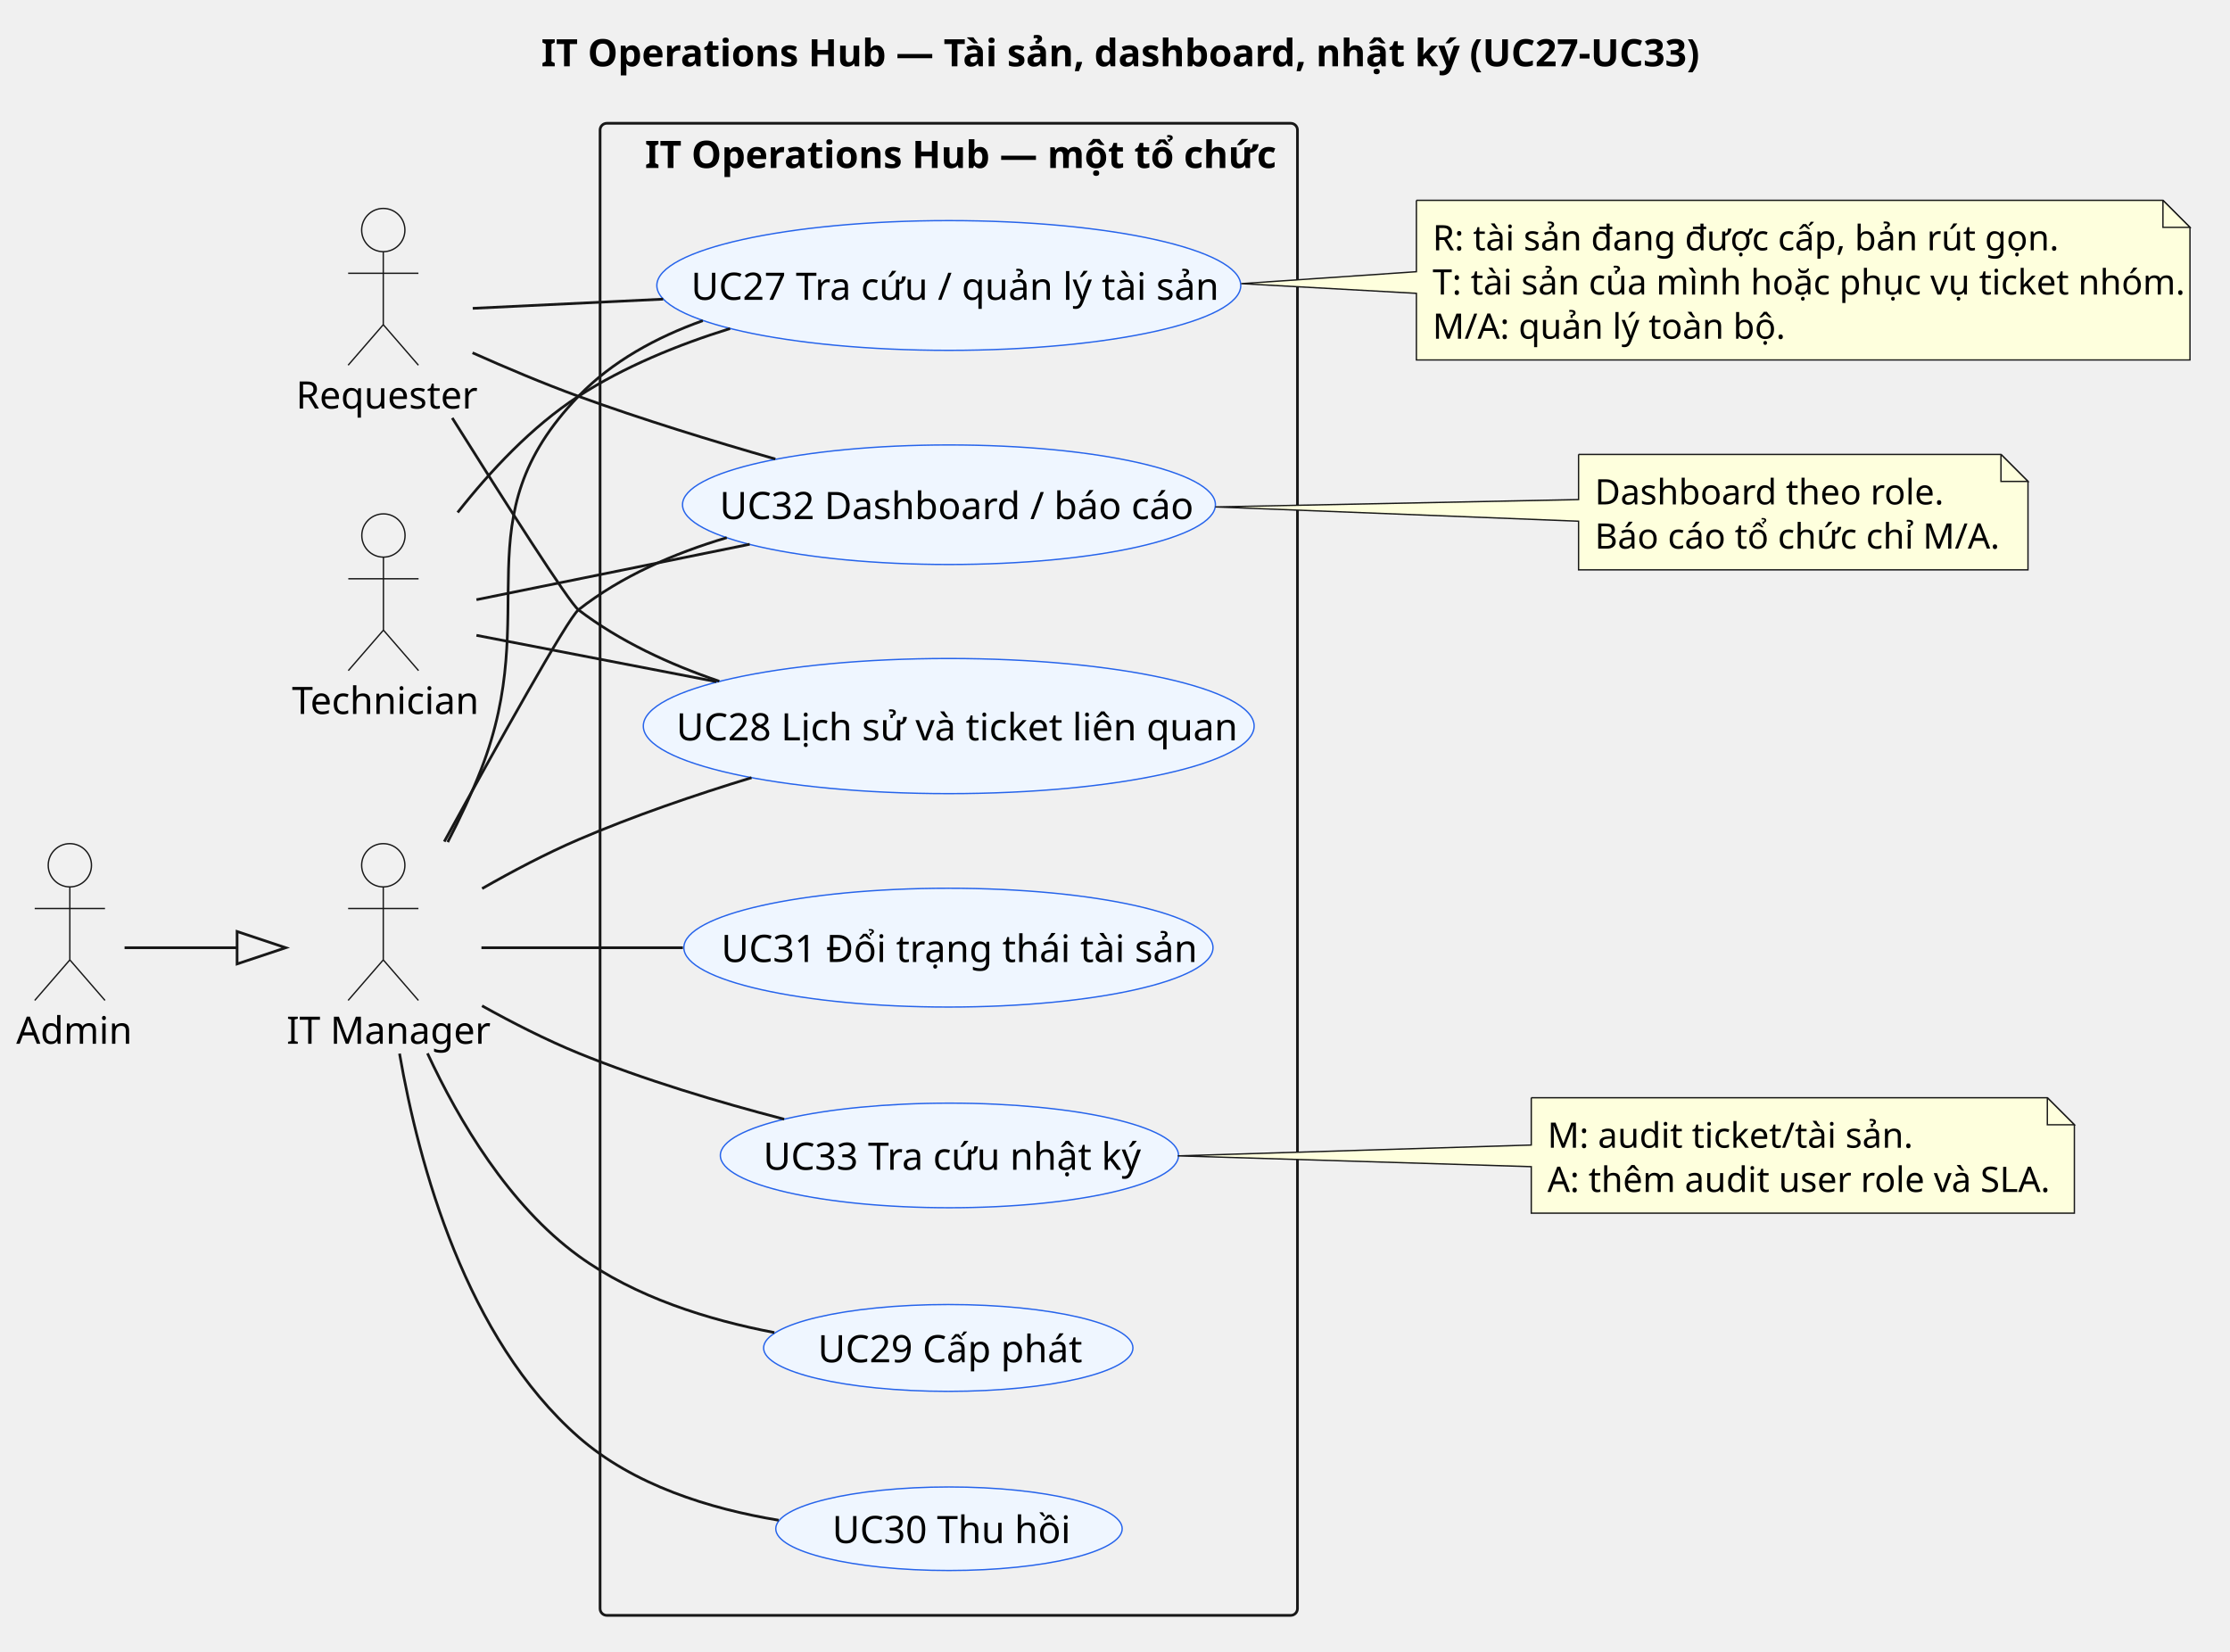
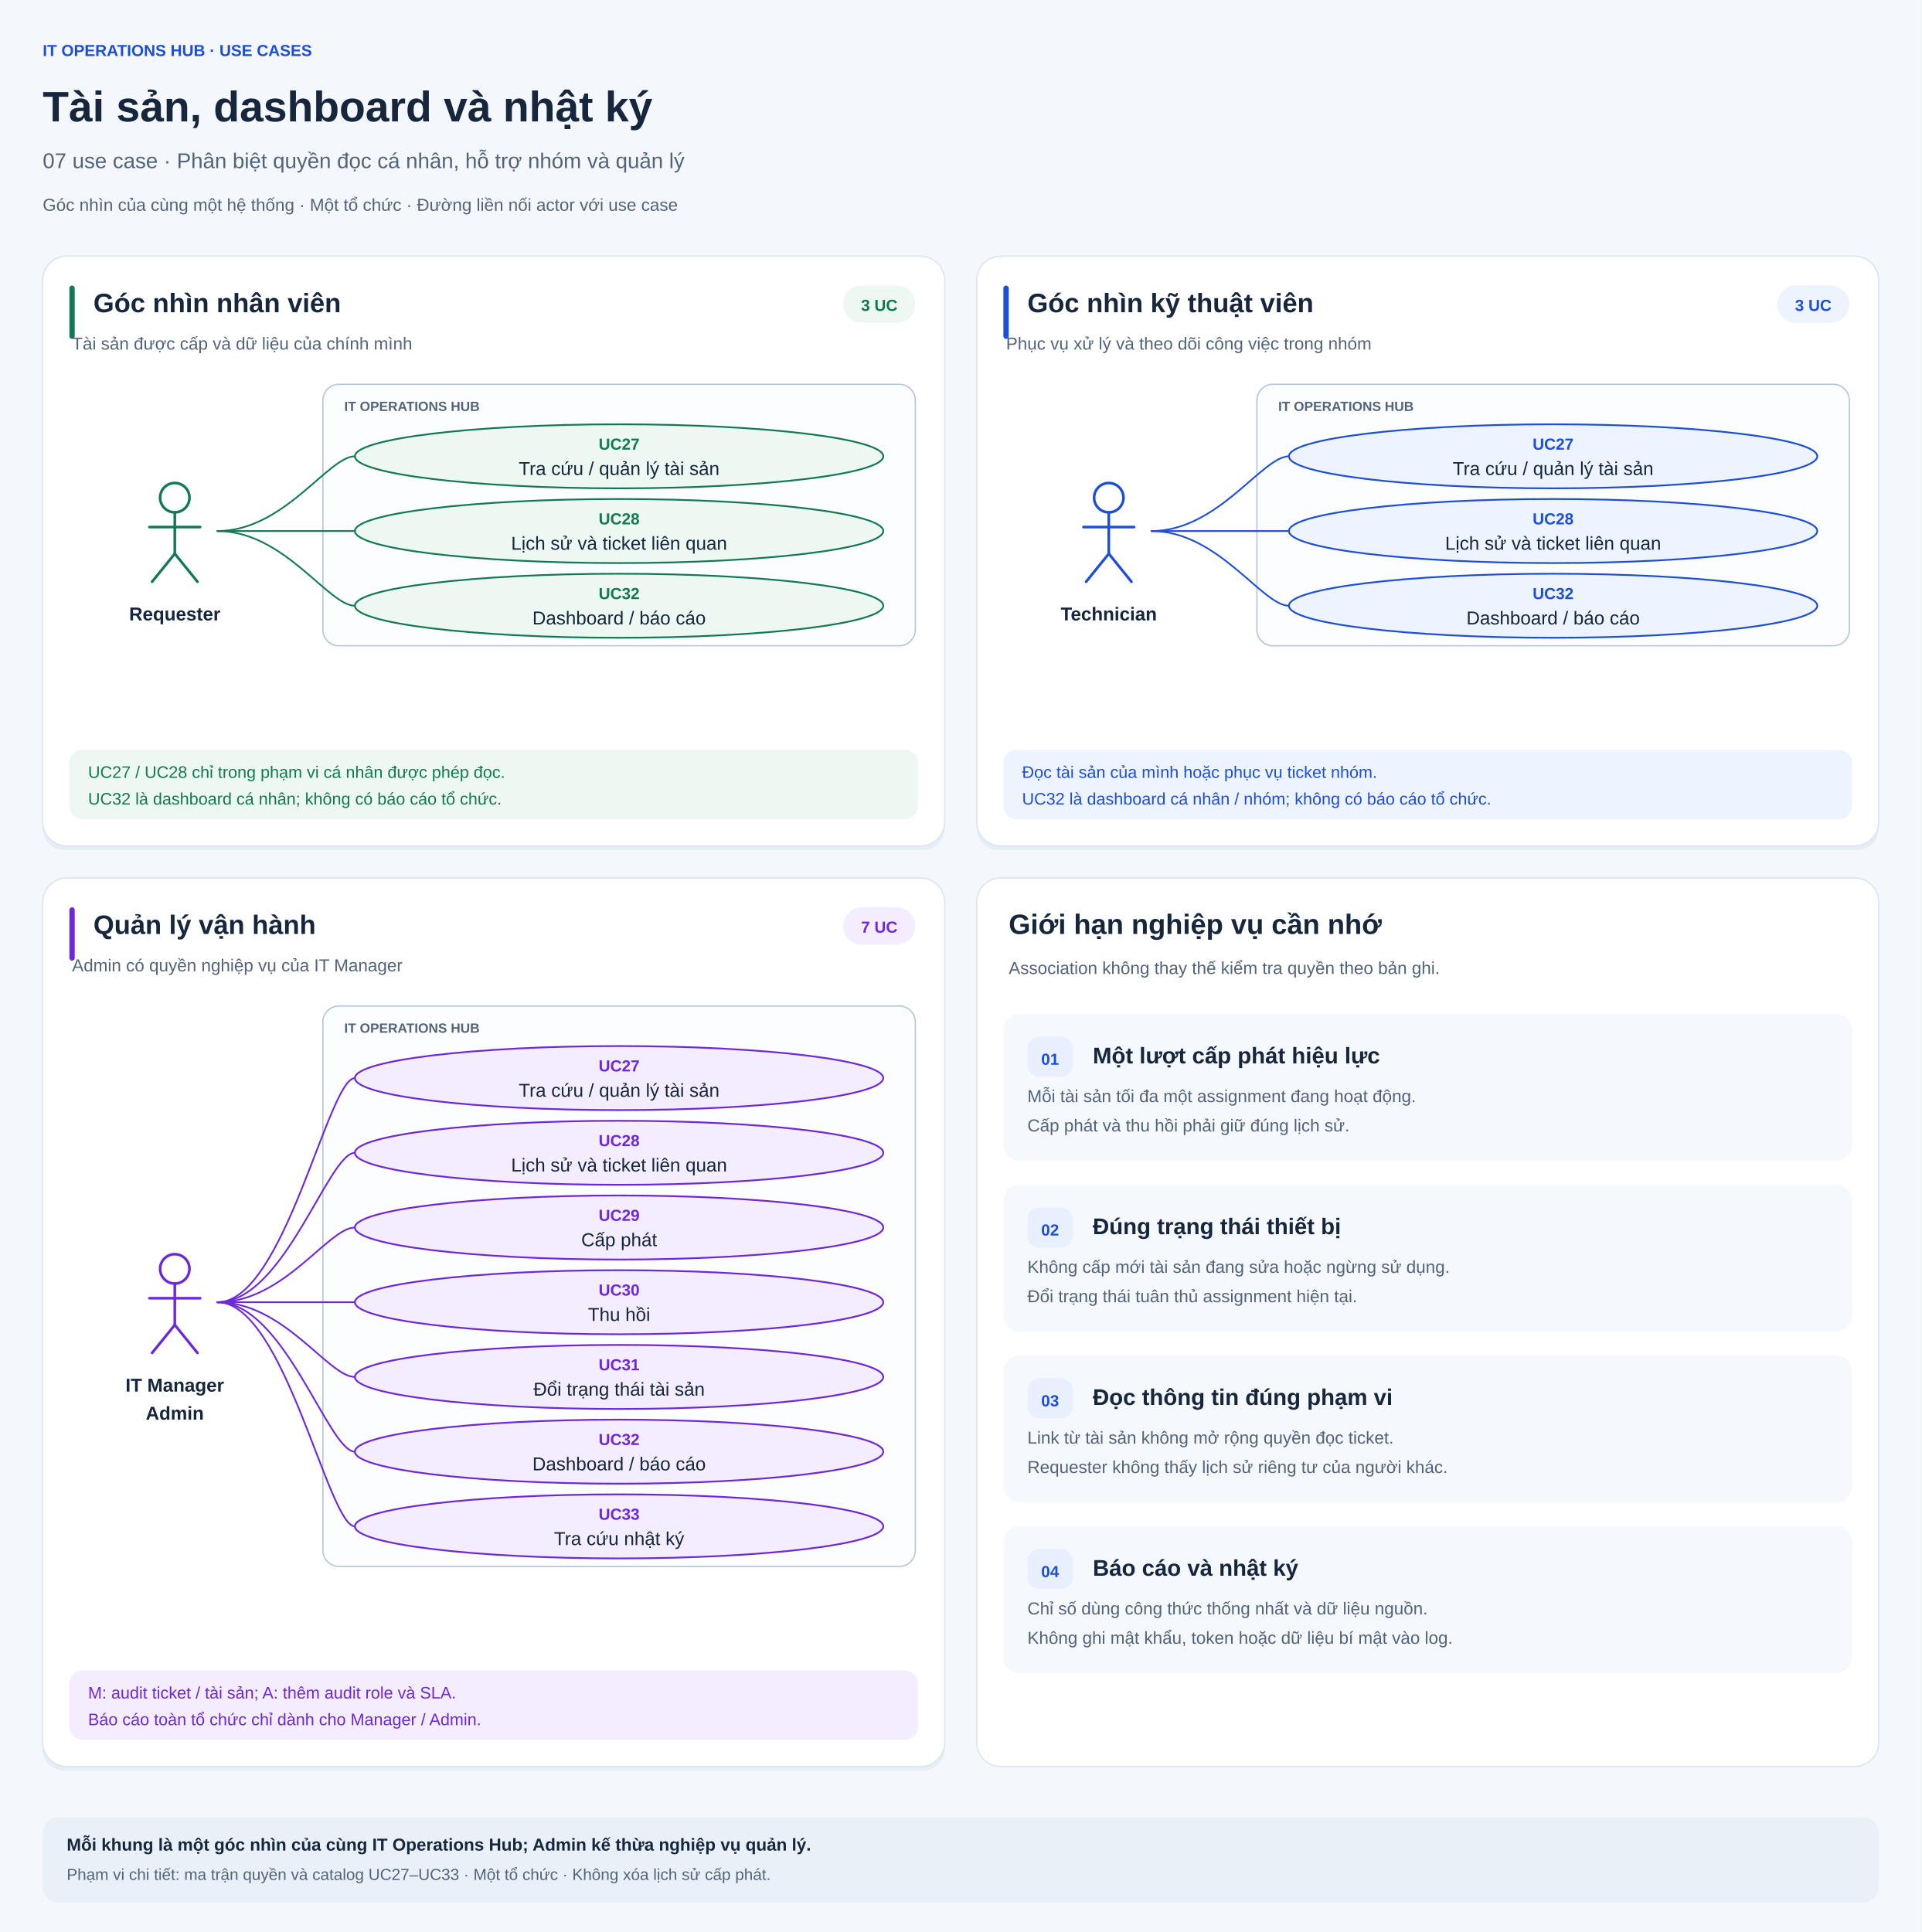
- <svg xmlns="http://www.w3.org/2000/svg" version="1.1" data-diagram-type="DESCRIPTION" style="width:825px;height:611px;background:#FFFFFF;" width="825px" height="611px" viewBox="0 0 825 611" zoomAndPan="magnify" preserveAspectRatio="none" contentStyleType="text/css" role="img" aria-labelledby="diagram-title diagram-desc">
-   <defs />
-   <g font-family="sans-serif" lengthAdjust="spacing">
-     <g class="title" data-source-line="1">
-       <text x="200.231" y="24.533" fill="#000" font-size="14" textLength="417.73" font-weight="700">IT Operations Hub — Tài sản, dashboard, nhật ký (UC27-UC33)</text>
-     </g>
-     <g class="cluster" data-qualified-name="IT Operations Hub . m.t t. ch.c" id="ent0006" data-source-line="11">
-       <rect x="222" y="45.609" width="258" height="552" fill="none" style="stroke:#181818;stroke-width:1;" rx="2.5" ry="2.5" />
-       <text x="238.597" y="62.143" fill="#000" font-size="14" textLength="224.807" font-weight="700">IT Operations Hub — một tổ chức</text>
-     </g>
-     <g class="entity" data-qualified-name="IT Operations Hub . m.t t. ch.c.U27" id="ent0007" data-source-line="12">
-       <ellipse cx="351.014" cy="105.612" rx="108.014" ry="24.003" fill="#EFF6FF" style="stroke:#2563EB;stroke-width:0.5;" />
-       <text x="255.673" y="110.917" fill="#000" font-size="14" textLength="190.682">UC27 Tra cứu / quản lý tài sản</text>
-     </g>
-     <g class="entity" data-qualified-name="IT Operations Hub . m.t t. ch.c.U28" id="ent0008" data-source-line="13">
-       <ellipse cx="350.987" cy="268.607" rx="112.987" ry="24.997" fill="#EFF6FF" style="stroke:#2563EB;stroke-width:0.5;" />
-       <text x="250.195" y="273.912" fill="#000" font-size="14" textLength="201.585">UC28 Lịch sử và ticket liên quan</text>
-     </g>
-     <g class="entity" data-qualified-name="IT Operations Hub . m.t t. ch.c.U29" id="ent0009" data-source-line="14">
-       <ellipse cx="350.817" cy="498.673" rx="68.317" ry="16.063" fill="#EFF6FF" style="stroke:#2563EB;stroke-width:0.5;" />
-       <text x="302.565" y="503.977" fill="#000" font-size="14" textLength="96.503">UC29 Cấp phát</text>
-     </g>
-     <g class="entity" data-qualified-name="IT Operations Hub . m.t t. ch.c.U30" id="ent0010" data-source-line="15">
-       <ellipse cx="351.079" cy="565.561" rx="64.079" ry="15.452" fill="#EFF6FF" style="stroke:#2563EB;stroke-width:0.5;" />
-       <text x="307.89" y="570.866" fill="#000" font-size="14" textLength="86.379">UC30 Thu hồi</text>
-     </g>
-     <g class="entity" data-qualified-name="IT Operations Hub . m.t t. ch.c.U31" id="ent0011" data-source-line="16">
-       <ellipse cx="350.876" cy="350.585" rx="97.876" ry="21.975" fill="#EFF6FF" style="stroke:#2563EB;stroke-width:0.5;" />
-       <text x="266.832" y="355.889" fill="#000" font-size="14" textLength="168.089">UC31 Đổi trạng thái tài sản</text>
-     </g>
-     <g class="entity" data-qualified-name="IT Operations Hub . m.t t. ch.c.U32" id="ent0012" data-source-line="17">
-       <ellipse cx="351.073" cy="186.724" rx="98.573" ry="22.115" fill="#EFF6FF" style="stroke:#2563EB;stroke-width:0.5;" />
-       <text x="266.243" y="192.029" fill="#000" font-size="14" textLength="169.661">UC32 Dashboard / báo cáo</text>
-     </g>
-     <g class="entity" data-qualified-name="IT Operations Hub . m.t t. ch.c.U33" id="ent0013" data-source-line="18">
-       <ellipse cx="351.246" cy="427.459" rx="84.746" ry="19.349" fill="#EFF6FF" style="stroke:#2563EB;stroke-width:0.5;" />
-       <text x="282.367" y="432.763" fill="#000" font-size="14" textLength="137.758">UC33 Tra cứu nhật ký</text>
-     </g>
-     <g class="entity" data-qualified-name="R" id="ent0001" data-source-line="6">
-       <ellipse cx="141.796" cy="85.109" rx="8" ry="8" fill="#F1F1F1" style="stroke:#181818;stroke-width:0.5;" />
-       <path d="M141.796,93.109 L141.796,120.109 M128.796,101.109 L154.796,101.109 M141.796,120.109 L128.796,135.109 M141.796,120.109 L154.796,135.109" style="stroke:#181818;stroke-width:0.5;" fill="none" />
-       <text x="109.5" y="151.143" fill="#000" font-size="14" textLength="64.593">Requester</text>
-     </g>
-     <g class="entity" data-qualified-name="T" id="ent0002" data-source-line="7">
-       <ellipse cx="141.852" cy="198.109" rx="8" ry="8" fill="#F1F1F1" style="stroke:#181818;stroke-width:0.5;" />
-       <path d="M141.852,206.109 L141.852,233.109 M128.852,214.109 L154.852,214.109 M141.852,233.109 L128.852,248.109 M141.852,233.109 L154.852,248.109" style="stroke:#181818;stroke-width:0.5;" fill="none" />
-       <text x="108" y="264.143" fill="#000" font-size="14" textLength="67.703">Technician</text>
-     </g>
-     <g class="entity" data-qualified-name="M" id="ent0003" data-source-line="8">
-       <ellipse cx="141.793" cy="320.109" rx="8" ry="8" fill="#F1F1F1" style="stroke:#181818;stroke-width:0.5;" />
-       <path d="M141.793,328.109 L141.793,355.109 M128.793,336.109 L154.793,336.109 M141.793,355.109 L128.793,370.109 M141.793,355.109 L154.793,370.109" style="stroke:#181818;stroke-width:0.5;" fill="none" />
-       <text x="106" y="386.143" fill="#000" font-size="14" textLength="71.586">IT Manager</text>
-     </g>
-     <g class="entity" data-qualified-name="A" id="ent0004" data-source-line="9">
-       <ellipse cx="25.841" cy="320.109" rx="8" ry="8" fill="#F1F1F1" style="stroke:#181818;stroke-width:0.5;" />
-       <path d="M25.841,328.109 L25.841,355.109 M12.841,336.109 L38.841,336.109 M25.841,355.109 L12.841,370.109 M25.841,355.109 L38.841,370.109" style="stroke:#181818;stroke-width:0.5;" fill="none" />
-       <text x="6" y="386.143" fill="#000" font-size="14" textLength="39.683">Admin</text>
-     </g>
-     <g class="entity" data-qualified-name="GMN27" id="ent0028" data-source-line="34">
-       <path d="M524,74.109 L524,100.519 L459.18,104.929 L524,108.519 L524,133.164 A0,0 0 0 0 524,133.164 L810.192,133.164 A0,0 0 0 0 810.192,133.164 L810.192,84.109 L800.192,74.109 L524,74.109 A0,0 0 0 0 524,74.109" style="stroke:#181818;stroke-width:0.5;" fill="#FEFFDD" />
-       <path d="M800.192,74.109 L800.192,84.109 L810.192,84.109 L800.192,74.109" style="stroke:#181818;stroke-width:0.5;" fill="#FEFFDD" />
-       <text x="530" y="92.604" fill="#000" font-size="13" textLength="223.196">R: tài sản đang được cấp, bản rút gọn.</text>
-       <text x="530" y="108.956" fill="#000" font-size="13" textLength="265.192">T: tài sản của mình hoặc phục vụ ticket nhóm.</text>
-       <text x="530" y="125.308" fill="#000" font-size="13" textLength="122.853">M/A: quản lý toàn bộ.</text>
-     </g>
-     <g class="entity" data-qualified-name="GMN30" id="ent0031" data-source-line="39">
-       <path d="M584,168.109 L584,184.819 L449.63,187.539 L584,192.819 L584,210.813 A0,0 0 0 0 584,210.813 L750.266,210.813 A0,0 0 0 0 750.266,210.813 L750.266,178.109 L740.266,168.109 L584,168.109 A0,0 0 0 0 584,168.109" style="stroke:#181818;stroke-width:0.5;" fill="#FEFFDD" />
-       <path d="M740.266,168.109 L740.266,178.109 L750.266,178.109 L740.266,168.109" style="stroke:#181818;stroke-width:0.5;" fill="#FEFFDD" />
-       <text x="590" y="186.604" fill="#000" font-size="13" textLength="121.412">Dashboard theo role.</text>
-       <text x="590" y="202.956" fill="#000" font-size="13" textLength="145.266">Báo cáo tổ chức chỉ M/A.</text>
-     </g>
-     <g class="entity" data-qualified-name="GMN33" id="ent0034" data-source-line="43">
-       <path d="M566.5,406.109 L566.5,423.609 L435.73,427.609 L566.5,431.609 L566.5,448.813 A0,0 0 0 0 566.5,448.813 L767.424,448.813 A0,0 0 0 0 767.424,448.813 L767.424,416.109 L757.424,406.109 L566.5,406.109 A0,0 0 0 0 566.5,406.109" style="stroke:#181818;stroke-width:0.5;" fill="#FEFFDD" />
-       <path d="M757.424,406.109 L757.424,416.109 L767.424,416.109 L757.424,406.109" style="stroke:#181818;stroke-width:0.5;" fill="#FEFFDD" />
-       <text x="572.5" y="424.604" fill="#000" font-size="13" textLength="125.722">M: audit ticket/tài sản.</text>
-       <text x="572.5" y="440.956" fill="#000" font-size="13" textLength="179.924">A: thêm audit user role và SLA.</text>
-     </g>
-     <g class="link" data-entity-1="ent0004" data-entity-2="ent0003" id="lnk5" data-source-line="10" data-link-type="extension">
-       <path d="M46.08,350.609 C62.31,350.609 68.04,350.609 87.71,350.609" style="stroke:#181818;stroke-width:1;" fill="none" id="A-to-M" />
-       <polygon points="105.71,350.609,87.71,344.609,87.71,356.609,105.71,350.609" fill="none" style="stroke:#181818;stroke-width:1;stroke-linejoin:miter;stroke-miterlimit:10;" />
-     </g>
-     <g class="link" data-entity-1="ent0001" data-entity-2="ent0007" id="lnk14" data-source-line="20" data-link-type="association">
-       <path d="M174.89,114.069 C194.06,113.139 219.65,111.909 245.34,110.669" style="stroke:#181818;stroke-width:1;" fill="none" id="R-U27" />
-     </g>
-     <g class="link" data-entity-1="ent0001" data-entity-2="ent0008" id="lnk15" data-source-line="21" data-link-type="association">
-       <path d="M167.31,154.629 C186.5,185.199 210.59,223.009 214,225.609 C229.26,237.249 247.74,245.789 266.1,252.029" style="stroke:#181818;stroke-width:1;" fill="none" id="R-U28" />
-     </g>
-     <g class="link" data-entity-1="ent0001" data-entity-2="ent0012" id="lnk16" data-source-line="22" data-link-type="association">
-       <path d="M174.82,130.519 C186.94,135.929 200.98,141.869 214,146.609 C237.48,155.149 263.71,163.199 286.84,169.819" style="stroke:#181818;stroke-width:1;" fill="none" id="R-U32" />
-     </g>
-     <g class="link" data-entity-1="ent0002" data-entity-2="ent0007" id="lnk17" data-source-line="23" data-link-type="association">
-       <path d="M169.31,189.589 C181.35,174.299 196.77,157.769 214,146.609 C230.87,135.679 250.78,127.549 270.09,121.549" style="stroke:#181818;stroke-width:1;" fill="none" id="T-U27" />
-     </g>
-     <g class="link" data-entity-1="ent0002" data-entity-2="ent0008" id="lnk18" data-source-line="24" data-link-type="association">
-       <path d="M176.26,235.039 C200.26,239.669 233.8,246.159 265.02,252.189" style="stroke:#181818;stroke-width:1;" fill="none" id="T-U28" />
-     </g>
-     <g class="link" data-entity-1="ent0002" data-entity-2="ent0012" id="lnk19" data-source-line="25" data-link-type="association">
-       <path d="M176.26,221.859 C203.46,216.339 242.91,208.339 277.35,201.349" style="stroke:#181818;stroke-width:1;" fill="none" id="T-U32" />
-     </g>
-     <g class="link" data-entity-1="ent0003" data-entity-2="ent0007" id="lnk20" data-source-line="26" data-link-type="association">
-       <path d="M165.64,311.529 C170.12,302.839 174.52,293.549 178,284.609 C201,225.549 170.03,192.269 214,146.609 C226.49,133.639 242.91,124.739 260.01,118.629" style="stroke:#181818;stroke-width:1;" fill="none" id="M-U27" />
-     </g>
-     <g class="link" data-entity-1="ent0003" data-entity-2="ent0008" id="lnk21" data-source-line="27" data-link-type="association">
-       <path d="M178.36,328.729 C189.51,322.369 202.04,315.749 214,310.609 C234.32,301.869 257.05,294.109 278.03,287.709" style="stroke:#181818;stroke-width:1;" fill="none" id="M-U28" />
-     </g>
-     <g class="link" data-entity-1="ent0003" data-entity-2="ent0009" id="lnk22" data-source-line="28" data-link-type="association">
-       <path d="M158.15,389.689 C169.79,414.709 188.27,445.879 214,464.609 C234.95,479.869 262.01,488.309 286.47,492.979" style="stroke:#181818;stroke-width:1;" fill="none" id="M-U29" />
-     </g>
-     <g class="link" data-entity-1="ent0003" data-entity-2="ent0010" id="lnk23" data-source-line="29" data-link-type="association">
-       <path d="M147.81,389.779 C154.97,431.059 172.42,495.069 214,531.609 C234.29,549.439 262.56,558.199 288.06,562.409" style="stroke:#181818;stroke-width:1;" fill="none" id="M-U30" />
-     </g>
-     <g class="link" data-entity-1="ent0003" data-entity-2="ent0011" id="lnk24" data-source-line="30" data-link-type="association">
-       <path d="M178.11,350.609 C198.76,350.609 225.98,350.609 252.65,350.609" style="stroke:#181818;stroke-width:1;" fill="none" id="M-U31" />
-     </g>
-     <g class="link" data-entity-1="ent0003" data-entity-2="ent0012" id="lnk25" data-source-line="31" data-link-type="association">
-       <path d="M164.36,311.359 C183.82,275.859 210.11,228.669 214,225.609 C229.83,213.149 249.47,204.679 268.86,198.909" style="stroke:#181818;stroke-width:1;" fill="none" id="M-U32" />
-     </g>
-     <g class="link" data-entity-1="ent0003" data-entity-2="ent0013" id="lnk26" data-source-line="32" data-link-type="association">
-       <path d="M178.33,372.099 C189.48,378.309 202.02,384.719 214,389.609 C238.29,399.519 266.03,407.779 290.1,414.049" style="stroke:#181818;stroke-width:1;" fill="none" id="M-U33" />
-     </g>
-   </g>
+ <svg xmlns="http://www.w3.org/2000/svg" width="1440" height="1448" viewBox="0 0 1440 1448" role="img" aria-labelledby="title desc">
+   <style>text{font-family:Segoe UI,Arial,sans-serif}</style>
+   <rect x="0" y="0" width="1440" height="1448" rx="0" fill="#F4F7FC" />
+   <text x="32" y="42" font-size="12" fill="#1D4ED8" font-weight="700" text-anchor="start">IT OPERATIONS HUB · USE CASES</text>
+   <text x="32" y="91" font-size="32" fill="#15263D" font-weight="700" text-anchor="start">Tài sản, dashboard và nhật ký</text>
+   <text x="32" y="126" font-size="16" fill="#52637A" font-weight="400" text-anchor="start">07 use case · Phân biệt quyền đọc cá nhân, hỗ trợ nhóm và quản lý</text>
+   <text x="32" y="158" font-size="13" fill="#52637A" font-weight="400" text-anchor="start">Góc nhìn của cùng một hệ thống · Một tổ chức · Đường liền nối actor với use case</text>
+   <rect x="32" y="195" width="676" height="442" rx="16" fill="#E7EDF6" />
+   <rect x="32" y="192" width="676" height="442" rx="18" fill="white" stroke="#DCE5F0" stroke-width="1" />
+   <rect x="52" y="214" width="4" height="40" rx="2" fill="#137854" />
+   <text x="70" y="234" font-size="20" fill="#15263D" font-weight="700" text-anchor="start">Góc nhìn nhân viên</text>
+   <text x="54" y="262" font-size="13" fill="#52637A" font-weight="400" text-anchor="start">Tài sản được cấp và dữ liệu của chính mình</text>
+   <rect x="632" y="214" width="54" height="28" rx="14" fill="#ECF8F1" />
+   <text x="659" y="233" font-size="12" fill="#137854" font-weight="600" text-anchor="middle">3 UC</text>
+   <rect x="242" y="288" width="444" height="196" rx="12" fill="#FCFDFF" stroke="#B6C7DD" stroke-width="1" />
+   <text x="258" y="308" font-size="10" fill="#52637A" font-weight="600" text-anchor="start">IT OPERATIONS HUB</text>
+   <path d="M 163 398.0 C 213 398.0 246 342 266 342" fill="none" stroke="#137854" stroke-width="1.25" stroke-linecap="round" stroke-linejoin="round" />
+   <path d="M 163 398.0 C 213 398.0 246 398 266 398" fill="none" stroke="#137854" stroke-width="1.25" stroke-linecap="round" stroke-linejoin="round" />
+   <path d="M 163 398.0 C 213 398.0 246 454 266 454" fill="none" stroke="#137854" stroke-width="1.25" stroke-linecap="round" stroke-linejoin="round" />
+   <circle cx="131" cy="373.0" r="11" fill="white" stroke="#137854" stroke-width="2" />
+   <line x1="131" y1="384.0" x2="131" y2="415.0" stroke="#137854" stroke-width="2" stroke-linecap="round" />
+   <line x1="112" y1="395.0" x2="150" y2="395.0" stroke="#137854" stroke-width="2" stroke-linecap="round" />
+   <line x1="131" y1="415.0" x2="114" y2="436.0" stroke="#137854" stroke-width="2" stroke-linecap="round" />
+   <line x1="131" y1="415.0" x2="148" y2="436.0" stroke="#137854" stroke-width="2" stroke-linecap="round" />
+   <text x="131" y="465.0" font-size="14" fill="#15263D" font-weight="600" text-anchor="middle">Requester</text>
+   <ellipse cx="464.0" cy="342" rx="198.0" ry="24" fill="#ECF8F1" stroke="#137854" stroke-width="1.3" />
+   <text x="464.0" y="337" font-size="12" fill="#137854" font-weight="700" text-anchor="middle">UC27</text>
+   <text x="464.0" y="356" font-size="14" fill="#15263D" font-weight="500" text-anchor="middle">Tra cứu / quản lý tài sản</text>
+   <ellipse cx="464.0" cy="398" rx="198.0" ry="24" fill="#ECF8F1" stroke="#137854" stroke-width="1.3" />
+   <text x="464.0" y="393" font-size="12" fill="#137854" font-weight="700" text-anchor="middle">UC28</text>
+   <text x="464.0" y="412" font-size="14" fill="#15263D" font-weight="500" text-anchor="middle">Lịch sử và ticket liên quan</text>
+   <ellipse cx="464.0" cy="454" rx="198.0" ry="24" fill="#ECF8F1" stroke="#137854" stroke-width="1.3" />
+   <text x="464.0" y="449" font-size="12" fill="#137854" font-weight="700" text-anchor="middle">UC32</text>
+   <text x="464.0" y="468" font-size="14" fill="#15263D" font-weight="500" text-anchor="middle">Dashboard / báo cáo</text>
+   <rect x="52" y="562" width="636" height="52" rx="10" fill="#ECF8F1" />
+   <text x="66" y="583" font-size="12.5" fill="#137854" font-weight="500" text-anchor="start">UC27 / UC28 chỉ trong phạm vi cá nhân được phép đọc.</text>
+   <text x="66" y="603" font-size="12.5" fill="#137854" font-weight="500" text-anchor="start">UC32 là dashboard cá nhân; không có báo cáo tổ chức.</text>
+   <rect x="732" y="195" width="676" height="442" rx="16" fill="#E7EDF6" />
+   <rect x="732" y="192" width="676" height="442" rx="18" fill="white" stroke="#DCE5F0" stroke-width="1" />
+   <rect x="752" y="214" width="4" height="40" rx="2" fill="#1D4ED8" />
+   <text x="770" y="234" font-size="20" fill="#15263D" font-weight="700" text-anchor="start">Góc nhìn kỹ thuật viên</text>
+   <text x="754" y="262" font-size="13" fill="#52637A" font-weight="400" text-anchor="start">Phục vụ xử lý và theo dõi công việc trong nhóm</text>
+   <rect x="1332" y="214" width="54" height="28" rx="14" fill="#EDF3FF" />
+   <text x="1359" y="233" font-size="12" fill="#1D4ED8" font-weight="600" text-anchor="middle">3 UC</text>
+   <rect x="942" y="288" width="444" height="196" rx="12" fill="#FCFDFF" stroke="#B6C7DD" stroke-width="1" />
+   <text x="958" y="308" font-size="10" fill="#52637A" font-weight="600" text-anchor="start">IT OPERATIONS HUB</text>
+   <path d="M 863 398.0 C 913 398.0 946 342 966 342" fill="none" stroke="#1D4ED8" stroke-width="1.25" stroke-linecap="round" stroke-linejoin="round" />
+   <path d="M 863 398.0 C 913 398.0 946 398 966 398" fill="none" stroke="#1D4ED8" stroke-width="1.25" stroke-linecap="round" stroke-linejoin="round" />
+   <path d="M 863 398.0 C 913 398.0 946 454 966 454" fill="none" stroke="#1D4ED8" stroke-width="1.25" stroke-linecap="round" stroke-linejoin="round" />
+   <circle cx="831" cy="373.0" r="11" fill="white" stroke="#1D4ED8" stroke-width="2" />
+   <line x1="831" y1="384.0" x2="831" y2="415.0" stroke="#1D4ED8" stroke-width="2" stroke-linecap="round" />
+   <line x1="812" y1="395.0" x2="850" y2="395.0" stroke="#1D4ED8" stroke-width="2" stroke-linecap="round" />
+   <line x1="831" y1="415.0" x2="814" y2="436.0" stroke="#1D4ED8" stroke-width="2" stroke-linecap="round" />
+   <line x1="831" y1="415.0" x2="848" y2="436.0" stroke="#1D4ED8" stroke-width="2" stroke-linecap="round" />
+   <text x="831" y="465.0" font-size="14" fill="#15263D" font-weight="600" text-anchor="middle">Technician</text>
+   <ellipse cx="1164.0" cy="342" rx="198.0" ry="24" fill="#EDF3FF" stroke="#1D4ED8" stroke-width="1.3" />
+   <text x="1164.0" y="337" font-size="12" fill="#1D4ED8" font-weight="700" text-anchor="middle">UC27</text>
+   <text x="1164.0" y="356" font-size="14" fill="#15263D" font-weight="500" text-anchor="middle">Tra cứu / quản lý tài sản</text>
+   <ellipse cx="1164.0" cy="398" rx="198.0" ry="24" fill="#EDF3FF" stroke="#1D4ED8" stroke-width="1.3" />
+   <text x="1164.0" y="393" font-size="12" fill="#1D4ED8" font-weight="700" text-anchor="middle">UC28</text>
+   <text x="1164.0" y="412" font-size="14" fill="#15263D" font-weight="500" text-anchor="middle">Lịch sử và ticket liên quan</text>
+   <ellipse cx="1164.0" cy="454" rx="198.0" ry="24" fill="#EDF3FF" stroke="#1D4ED8" stroke-width="1.3" />
+   <text x="1164.0" y="449" font-size="12" fill="#1D4ED8" font-weight="700" text-anchor="middle">UC32</text>
+   <text x="1164.0" y="468" font-size="14" fill="#15263D" font-weight="500" text-anchor="middle">Dashboard / báo cáo</text>
+   <rect x="752" y="562" width="636" height="52" rx="10" fill="#EDF3FF" />
+   <text x="766" y="583" font-size="12.5" fill="#1D4ED8" font-weight="500" text-anchor="start">Đọc tài sản của mình hoặc phục vụ ticket nhóm.</text>
+   <text x="766" y="603" font-size="12.5" fill="#1D4ED8" font-weight="500" text-anchor="start">UC32 là dashboard cá nhân / nhóm; không có báo cáo tổ chức.</text>
+   <rect x="32" y="661" width="676" height="666" rx="16" fill="#E7EDF6" />
+   <rect x="32" y="658" width="676" height="666" rx="18" fill="white" stroke="#DCE5F0" stroke-width="1" />
+   <rect x="52" y="680" width="4" height="40" rx="2" fill="#6D28D9" />
+   <text x="70" y="700" font-size="20" fill="#15263D" font-weight="700" text-anchor="start">Quản lý vận hành</text>
+   <text x="54" y="728" font-size="13" fill="#52637A" font-weight="400" text-anchor="start">Admin có quyền nghiệp vụ của IT Manager</text>
+   <rect x="632" y="680" width="54" height="28" rx="14" fill="#F3EDFF" />
+   <text x="659" y="699" font-size="12" fill="#6D28D9" font-weight="600" text-anchor="middle">7 UC</text>
+   <rect x="242" y="754" width="444" height="420" rx="12" fill="#FCFDFF" stroke="#B6C7DD" stroke-width="1" />
+   <text x="258" y="774" font-size="10" fill="#52637A" font-weight="600" text-anchor="start">IT OPERATIONS HUB</text>
+   <path d="M 163 976.0 C 213 976.0 246 808 266 808" fill="none" stroke="#6D28D9" stroke-width="1.25" stroke-linecap="round" stroke-linejoin="round" />
+   <path d="M 163 976.0 C 213 976.0 246 864 266 864" fill="none" stroke="#6D28D9" stroke-width="1.25" stroke-linecap="round" stroke-linejoin="round" />
+   <path d="M 163 976.0 C 213 976.0 246 920 266 920" fill="none" stroke="#6D28D9" stroke-width="1.25" stroke-linecap="round" stroke-linejoin="round" />
+   <path d="M 163 976.0 C 213 976.0 246 976 266 976" fill="none" stroke="#6D28D9" stroke-width="1.25" stroke-linecap="round" stroke-linejoin="round" />
+   <path d="M 163 976.0 C 213 976.0 246 1032 266 1032" fill="none" stroke="#6D28D9" stroke-width="1.25" stroke-linecap="round" stroke-linejoin="round" />
+   <path d="M 163 976.0 C 213 976.0 246 1088 266 1088" fill="none" stroke="#6D28D9" stroke-width="1.25" stroke-linecap="round" stroke-linejoin="round" />
+   <path d="M 163 976.0 C 213 976.0 246 1144 266 1144" fill="none" stroke="#6D28D9" stroke-width="1.25" stroke-linecap="round" stroke-linejoin="round" />
+   <circle cx="131" cy="951.0" r="11" fill="white" stroke="#6D28D9" stroke-width="2" />
+   <line x1="131" y1="962.0" x2="131" y2="993.0" stroke="#6D28D9" stroke-width="2" stroke-linecap="round" />
+   <line x1="112" y1="973.0" x2="150" y2="973.0" stroke="#6D28D9" stroke-width="2" stroke-linecap="round" />
+   <line x1="131" y1="993.0" x2="114" y2="1014.0" stroke="#6D28D9" stroke-width="2" stroke-linecap="round" />
+   <line x1="131" y1="993.0" x2="148" y2="1014.0" stroke="#6D28D9" stroke-width="2" stroke-linecap="round" />
+   <text x="131" y="1043.0" font-size="14" fill="#15263D" font-weight="600" text-anchor="middle">IT Manager</text>
+   <text x="131" y="1064.0" font-size="14" fill="#15263D" font-weight="600" text-anchor="middle">Admin</text>
+   <ellipse cx="464.0" cy="808" rx="198.0" ry="24" fill="#F3EDFF" stroke="#6D28D9" stroke-width="1.3" />
+   <text x="464.0" y="803" font-size="12" fill="#6D28D9" font-weight="700" text-anchor="middle">UC27</text>
+   <text x="464.0" y="822" font-size="14" fill="#15263D" font-weight="500" text-anchor="middle">Tra cứu / quản lý tài sản</text>
+   <ellipse cx="464.0" cy="864" rx="198.0" ry="24" fill="#F3EDFF" stroke="#6D28D9" stroke-width="1.3" />
+   <text x="464.0" y="859" font-size="12" fill="#6D28D9" font-weight="700" text-anchor="middle">UC28</text>
+   <text x="464.0" y="878" font-size="14" fill="#15263D" font-weight="500" text-anchor="middle">Lịch sử và ticket liên quan</text>
+   <ellipse cx="464.0" cy="920" rx="198.0" ry="24" fill="#F3EDFF" stroke="#6D28D9" stroke-width="1.3" />
+   <text x="464.0" y="915" font-size="12" fill="#6D28D9" font-weight="700" text-anchor="middle">UC29</text>
+   <text x="464.0" y="934" font-size="14" fill="#15263D" font-weight="500" text-anchor="middle">Cấp phát</text>
+   <ellipse cx="464.0" cy="976" rx="198.0" ry="24" fill="#F3EDFF" stroke="#6D28D9" stroke-width="1.3" />
+   <text x="464.0" y="971" font-size="12" fill="#6D28D9" font-weight="700" text-anchor="middle">UC30</text>
+   <text x="464.0" y="990" font-size="14" fill="#15263D" font-weight="500" text-anchor="middle">Thu hồi</text>
+   <ellipse cx="464.0" cy="1032" rx="198.0" ry="24" fill="#F3EDFF" stroke="#6D28D9" stroke-width="1.3" />
+   <text x="464.0" y="1027" font-size="12" fill="#6D28D9" font-weight="700" text-anchor="middle">UC31</text>
+   <text x="464.0" y="1046" font-size="14" fill="#15263D" font-weight="500" text-anchor="middle">Đổi trạng thái tài sản</text>
+   <ellipse cx="464.0" cy="1088" rx="198.0" ry="24" fill="#F3EDFF" stroke="#6D28D9" stroke-width="1.3" />
+   <text x="464.0" y="1083" font-size="12" fill="#6D28D9" font-weight="700" text-anchor="middle">UC32</text>
+   <text x="464.0" y="1102" font-size="14" fill="#15263D" font-weight="500" text-anchor="middle">Dashboard / báo cáo</text>
+   <ellipse cx="464.0" cy="1144" rx="198.0" ry="24" fill="#F3EDFF" stroke="#6D28D9" stroke-width="1.3" />
+   <text x="464.0" y="1139" font-size="12" fill="#6D28D9" font-weight="700" text-anchor="middle">UC33</text>
+   <text x="464.0" y="1158" font-size="14" fill="#15263D" font-weight="500" text-anchor="middle">Tra cứu nhật ký</text>
+   <rect x="52" y="1252" width="636" height="52" rx="10" fill="#F3EDFF" />
+   <text x="66" y="1273" font-size="12.5" fill="#6D28D9" font-weight="500" text-anchor="start">M: audit ticket / tài sản; A: thêm audit role và SLA.</text>
+   <text x="66" y="1293" font-size="12.5" fill="#6D28D9" font-weight="500" text-anchor="start">Báo cáo toàn tổ chức chỉ dành cho Manager / Admin.</text>
+   <rect x="732" y="658" width="676" height="666" rx="18" fill="white" stroke="#DCE5F0" stroke-width="1" />
+   <text x="756" y="700" font-size="21" fill="#15263D" font-weight="700" text-anchor="start">Giới hạn nghiệp vụ cần nhớ</text>
+   <text x="756" y="730" font-size="13" fill="#52637A" font-weight="400" text-anchor="start">Association không thay thế kiểm tra quyền theo bản ghi.</text>
+   <rect x="752" y="760" width="636" height="110" rx="12" fill="#F5F8FD" />
+   <rect x="770" y="777" width="34" height="30" rx="9" fill="#E8EFFF" />
+   <text x="787" y="798" font-size="12" fill="#1D4ED8" font-weight="700" text-anchor="middle">01</text>
+   <text x="819" y="797" font-size="17" fill="#15263D" font-weight="600" text-anchor="start">Một lượt cấp phát hiệu lực</text>
+   <text x="770" y="826" font-size="13" fill="#52637A" font-weight="400" text-anchor="start">Mỗi tài sản tối đa một assignment đang hoạt động.</text>
+   <text x="770" y="848" font-size="13" fill="#52637A" font-weight="400" text-anchor="start">Cấp phát và thu hồi phải giữ đúng lịch sử.</text>
+   <rect x="752" y="888" width="636" height="110" rx="12" fill="#F5F8FD" />
+   <rect x="770" y="905" width="34" height="30" rx="9" fill="#E8EFFF" />
+   <text x="787" y="926" font-size="12" fill="#1D4ED8" font-weight="700" text-anchor="middle">02</text>
+   <text x="819" y="925" font-size="17" fill="#15263D" font-weight="600" text-anchor="start">Đúng trạng thái thiết bị</text>
+   <text x="770" y="954" font-size="13" fill="#52637A" font-weight="400" text-anchor="start">Không cấp mới tài sản đang sửa hoặc ngừng sử dụng.</text>
+   <text x="770" y="976" font-size="13" fill="#52637A" font-weight="400" text-anchor="start">Đổi trạng thái tuân thủ assignment hiện tại.</text>
+   <rect x="752" y="1016" width="636" height="110" rx="12" fill="#F5F8FD" />
+   <rect x="770" y="1033" width="34" height="30" rx="9" fill="#E8EFFF" />
+   <text x="787" y="1054" font-size="12" fill="#1D4ED8" font-weight="700" text-anchor="middle">03</text>
+   <text x="819" y="1053" font-size="17" fill="#15263D" font-weight="600" text-anchor="start">Đọc thông tin đúng phạm vi</text>
+   <text x="770" y="1082" font-size="13" fill="#52637A" font-weight="400" text-anchor="start">Link từ tài sản không mở rộng quyền đọc ticket.</text>
+   <text x="770" y="1104" font-size="13" fill="#52637A" font-weight="400" text-anchor="start">Requester không thấy lịch sử riêng tư của người khác.</text>
+   <rect x="752" y="1144" width="636" height="110" rx="12" fill="#F5F8FD" />
+   <rect x="770" y="1161" width="34" height="30" rx="9" fill="#E8EFFF" />
+   <text x="787" y="1182" font-size="12" fill="#1D4ED8" font-weight="700" text-anchor="middle">04</text>
+   <text x="819" y="1181" font-size="17" fill="#15263D" font-weight="600" text-anchor="start">Báo cáo và nhật ký</text>
+   <text x="770" y="1210" font-size="13" fill="#52637A" font-weight="400" text-anchor="start">Chỉ số dùng công thức thống nhất và dữ liệu nguồn.</text>
+   <text x="770" y="1232" font-size="13" fill="#52637A" font-weight="400" text-anchor="start">Không ghi mật khẩu, token hoặc dữ liệu bí mật vào log.</text>
+   <rect x="32" y="1362" width="1376" height="64" rx="12" fill="#EAF0F8" />
+   <text x="50" y="1387" font-size="13" fill="#15263D" font-weight="600" text-anchor="start">Mỗi khung là một góc nhìn của cùng IT Operations Hub; Admin kế thừa nghiệp vụ quản lý.</text>
+   <text x="50" y="1409" font-size="12" fill="#52637A" font-weight="400" text-anchor="start">Phạm vi chi tiết: ma trận quyền và catalog UC27–UC33 · Một tổ chức · Không xóa lịch sử cấp phát.</text>
</svg>
